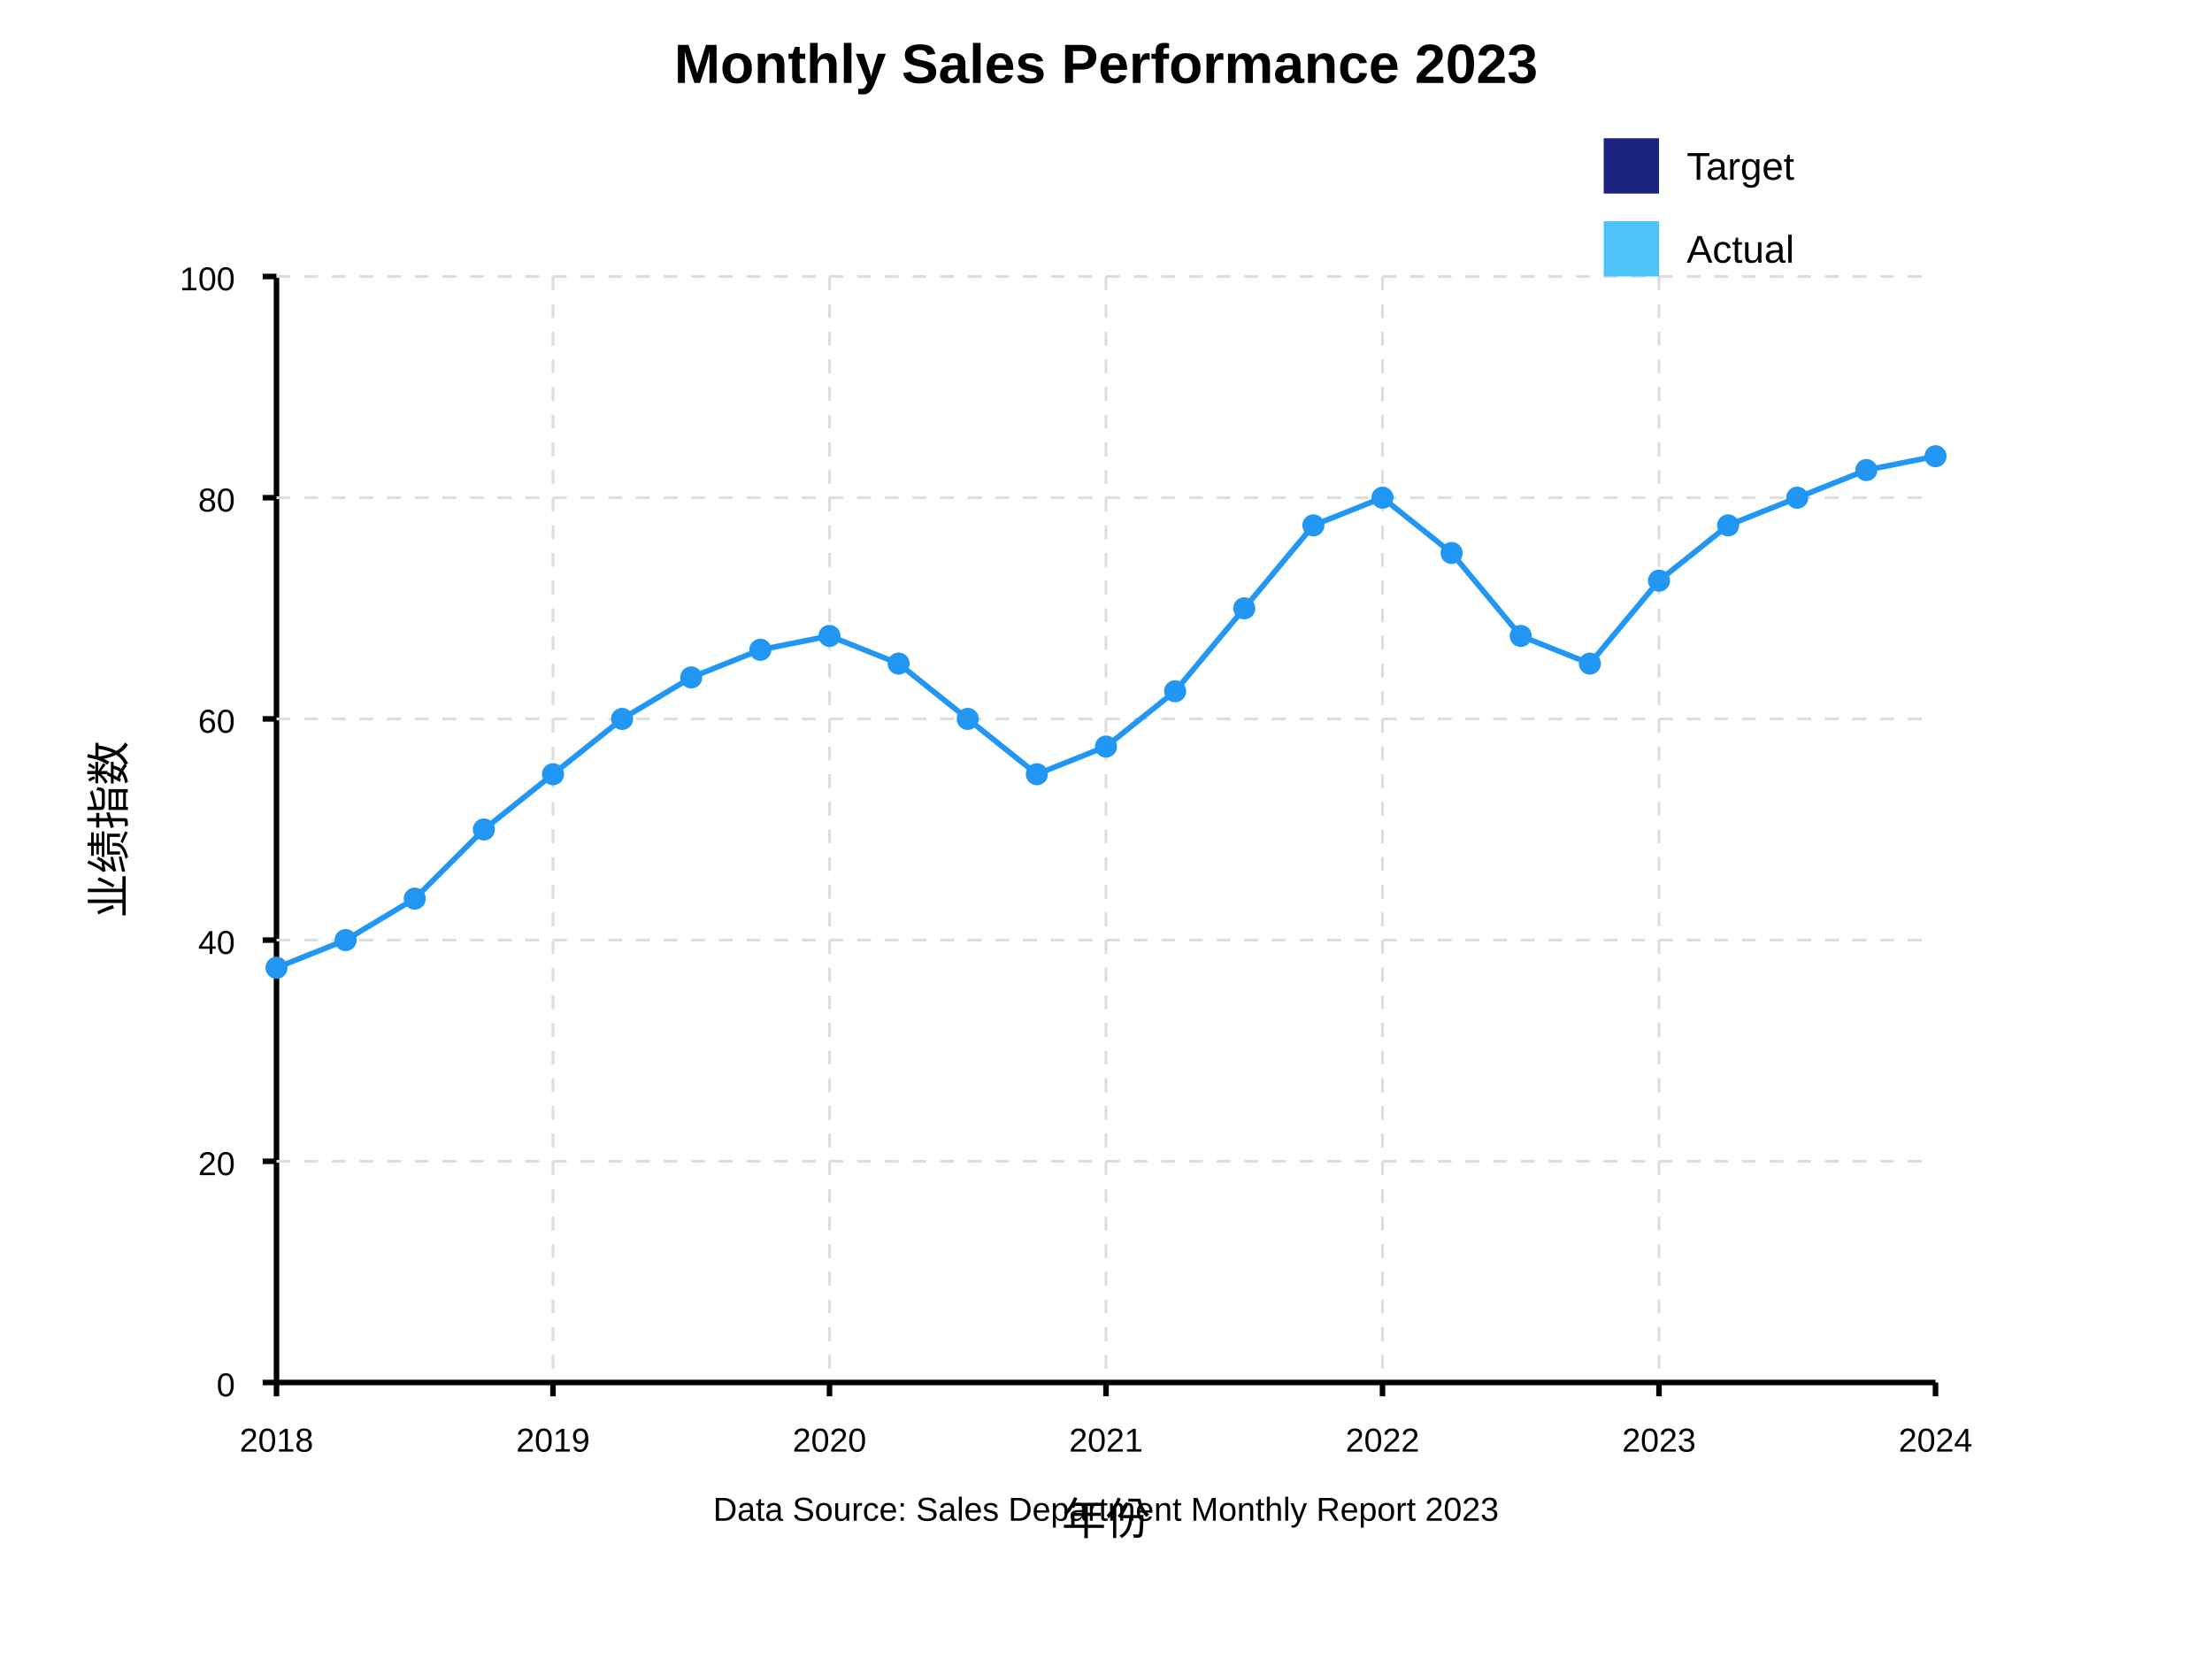
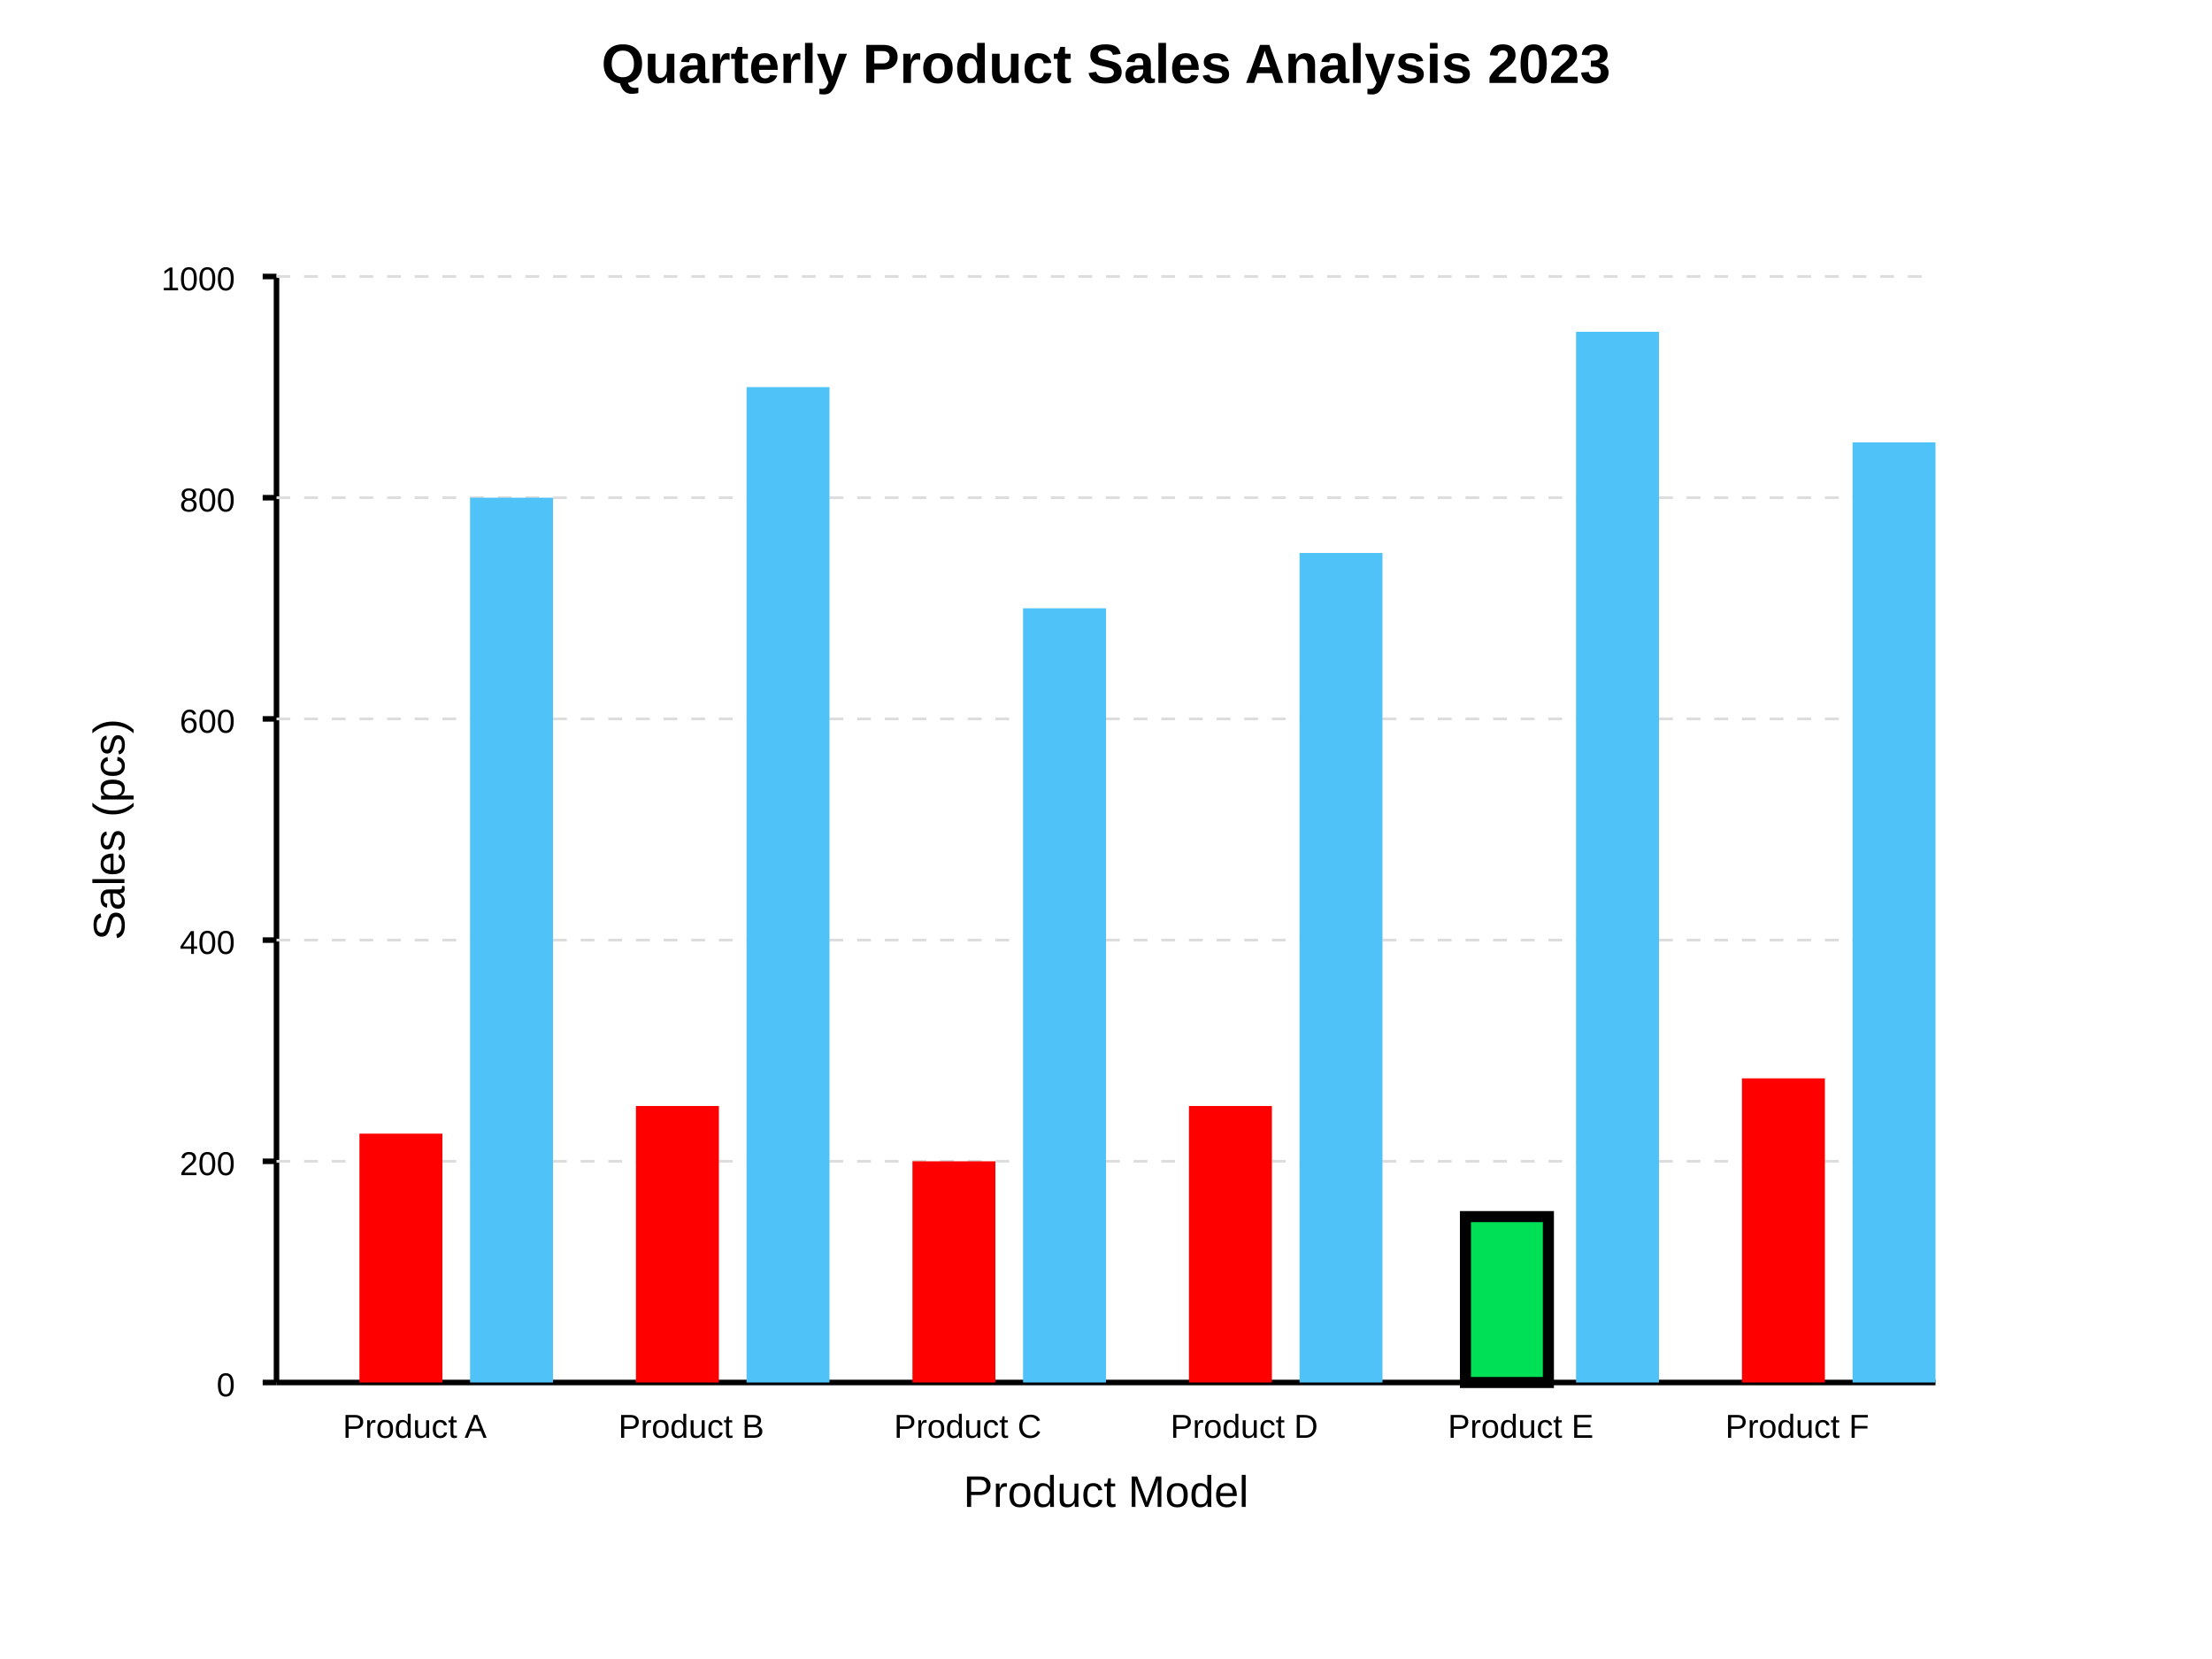
<svg xmlns="http://www.w3.org/2000/svg" height="600" id="svg" tag_name="svg" version="1.1" width="800">
-   <text font-family="Arial" font-size="20" font-weight="bold" id="text_18" tag_name="svg/text_18" text-anchor="middle" x="400" y="30">
-     Monthly Sales Performance 2023
+   <text font-family="Arial" font-size="20" font-weight="bold" id="text_14" tag_name="svg/text_14" text-anchor="middle" x="400" y="30">
+     Quarterly Product Sales Analysis 2023
  </text>
-   <line id="line_24" stroke="black" stroke-width="2" tag_name="svg/line_24" x1="100" x2="700" y1="500" y2="500" />
-   <line id="line_23" stroke="black" stroke-width="2" tag_name="svg/line_23" x1="100" x2="100" y1="500" y2="100" />
-   <line id="line_22" stroke="black" stroke-width="2" tag_name="svg/line_22" x1="100" x2="100" y1="500" y2="505" />
-   <text font-family="Arial" font-size="12" id="text_17" tag_name="svg/text_17" text-anchor="middle" x="100" y="525">
-     2018
-   </text>
-   <line id="line_21" stroke="black" stroke-width="2" tag_name="svg/line_21" x1="200" x2="200" y1="500" y2="505" />
-   <text font-family="Arial" font-size="12" id="text_16" tag_name="svg/text_16" text-anchor="middle" x="200" y="525">
-     2019
-   </text>
-   <line id="line_20" stroke="black" stroke-width="2" tag_name="svg/line_20" x1="300" x2="300" y1="500" y2="505" />
-   <text font-family="Arial" font-size="12" id="text_15" tag_name="svg/text_15" text-anchor="middle" x="300" y="525">
-     2020
-   </text>
-   <line id="line_19" stroke="black" stroke-width="2" tag_name="svg/line_19" x1="400" x2="400" y1="500" y2="505" />
-   <text font-family="Arial" font-size="12" id="text_14" tag_name="svg/text_14" text-anchor="middle" x="400" y="525">
-     2021
-   </text>
-   <line id="line_18" stroke="black" stroke-width="2" tag_name="svg/line_18" x1="500" x2="500" y1="500" y2="505" />
-   <text font-family="Arial" font-size="12" id="text_13" tag_name="svg/text_13" text-anchor="middle" x="500" y="525">
-     2022
-   </text>
-   <line id="line_17" stroke="black" stroke-width="2" tag_name="svg/line_17" x1="600" x2="600" y1="500" y2="505" />
-   <text font-family="Arial" font-size="12" id="text_12" tag_name="svg/text_12" text-anchor="middle" x="600" y="525">
-     2023
-   </text>
-   <line id="line_16" stroke="black" stroke-width="2" tag_name="svg/line_16" x1="700" x2="700" y1="500" y2="505" />
-   <text font-family="Arial" font-size="12" id="text_11" tag_name="svg/text_11" text-anchor="middle" x="700" y="525">
-     2024
-   </text>
-   <line id="line_15" stroke="black" stroke-width="2" tag_name="svg/line_15" x1="95" x2="100" y1="500" y2="500" />
-   <text font-family="Arial" font-size="12" id="text_10" tag_name="svg/text_10" text-anchor="end" x="85" y="505">
+   <line id="line_12" stroke="black" stroke-width="2" tag_name="svg/line_12" x1="100" x2="700" y1="500" y2="500" />
+   <line id="line_11" stroke="black" stroke-width="2" tag_name="svg/line_11" x1="100" x2="100" y1="500" y2="100" />
+   <line id="line_10" stroke="black" stroke-width="2" tag_name="svg/line_10" x1="95" x2="100" y1="500" y2="500" />
+   <text font-family="Arial" font-size="12" id="text_13" tag_name="svg/text_13" text-anchor="end" x="85" y="505">
    0
  </text>
-   <line id="line_14" stroke="black" stroke-width="2" tag_name="svg/line_14" x1="95" x2="100" y1="420" y2="420" />
-   <text font-family="Arial" font-size="12" id="text_9" tag_name="svg/text_9" text-anchor="end" x="85" y="425">
-     20
+   <line id="line_9" stroke="black" stroke-width="2" tag_name="svg/line_9" x1="95" x2="100" y1="420" y2="420" />
+   <text font-family="Arial" font-size="12" id="text_12" tag_name="svg/text_12" text-anchor="end" x="85" y="425">
+     200
  </text>
-   <line id="line_13" stroke="black" stroke-width="2" tag_name="svg/line_13" x1="95" x2="100" y1="340" y2="340" />
-   <text font-family="Arial" font-size="12" id="text_8" tag_name="svg/text_8" text-anchor="end" x="85" y="345">
-     40
+   <line id="line_8" stroke="black" stroke-width="2" tag_name="svg/line_8" x1="95" x2="100" y1="340" y2="340" />
+   <text font-family="Arial" font-size="12" id="text_11" tag_name="svg/text_11" text-anchor="end" x="85" y="345">
+     400
  </text>
-   <line id="line_12" stroke="black" stroke-width="2" tag_name="svg/line_12" x1="95" x2="100" y1="260" y2="260" />
-   <text font-family="Arial" font-size="12" id="text_7" tag_name="svg/text_7" text-anchor="end" x="85" y="265">
-     60
+   <line id="line_7" stroke="black" stroke-width="2" tag_name="svg/line_7" x1="95" x2="100" y1="260" y2="260" />
+   <text font-family="Arial" font-size="12" id="text_10" tag_name="svg/text_10" text-anchor="end" x="85" y="265">
+     600
  </text>
-   <line id="line_11" stroke="black" stroke-width="2" tag_name="svg/line_11" x1="95" x2="100" y1="180" y2="180" />
-   <text font-family="Arial" font-size="12" id="text_6" tag_name="svg/text_6" text-anchor="end" x="85" y="185">
-     80
+   <line id="line_6" stroke="black" stroke-width="2" tag_name="svg/line_6" x1="95" x2="100" y1="180" y2="180" />
+   <text font-family="Arial" font-size="12" id="text_9" tag_name="svg/text_9" text-anchor="end" x="85" y="185">
+     800
  </text>
-   <line id="line_10" stroke="black" stroke-width="2" tag_name="svg/line_10" x1="95" x2="100" y1="100" y2="100" />
-   <text font-family="Arial" font-size="12" id="text_5" tag_name="svg/text_5" text-anchor="end" x="85" y="105">
-     100
-   </text>
-   <text font-family="Arial" font-size="16" id="text_4" tag_name="svg/text_4" text-anchor="middle" x="400" y="555">
-     年份
-   </text>
-   <text font-family="Arial" font-size="16" id="text_3" tag_name="svg/text_3" text-anchor="middle" transform="rotate(-90, 45, 300)" x="45" y="300">
-     业绩指数
+   <line id="line_5" stroke="black" stroke-width="2" tag_name="svg/line_5" x1="95" x2="100" y1="100" y2="100" />
+   <text font-family="Arial" font-size="12" id="text_8" tag_name="svg/text_8" text-anchor="end" x="85" y="105">
+     1000
  </text>
  <g id="g" stroke="#dddddd" stroke-dasharray="5,5" tag_name="svg/g">
-     <line id="line_9" tag_name="svg/g/line_9" x1="100" x2="700" y1="420" y2="420" />
-     <line id="line_8" tag_name="svg/g/line_8" x1="100" x2="700" y1="340" y2="340" />
-     <line id="line_7" tag_name="svg/g/line_7" x1="100" x2="700" y1="260" y2="260" />
-     <line id="line_6" tag_name="svg/g/line_6" x1="100" x2="700" y1="180" y2="180" />
-     <line id="line_5" tag_name="svg/g/line_5" x1="100" x2="700" y1="100" y2="100" />
-     <line id="line_4" tag_name="svg/g/line_4" x1="200" x2="200" y1="100" y2="500" />
-     <line id="line_3" tag_name="svg/g/line_3" x1="300" x2="300" y1="100" y2="500" />
-     <line id="line_2" tag_name="svg/g/line_2" x1="400" x2="400" y1="100" y2="500" />
-     <line id="line_1" tag_name="svg/g/line_1" x1="500" x2="500" y1="100" y2="500" />
-     <line id="line" tag_name="svg/g/line" x1="600" x2="600" y1="100" y2="500" />
+     <line id="line_4" tag_name="svg/g/line_4" x1="100" x2="700" y1="420" y2="420" />
+     <line id="line_3" tag_name="svg/g/line_3" x1="100" x2="700" y1="340" y2="340" />
+     <line id="line_2" tag_name="svg/g/line_2" x1="100" x2="700" y1="260" y2="260" />
+     <line id="line_1" tag_name="svg/g/line_1" x1="100" x2="700" y1="180" y2="180" />
+     <line id="line" tag_name="svg/g/line" x1="100" x2="700" y1="100" y2="100" />
  </g>
-   <polyline fill="none" id="polyline" points="         100,350          125,340          150,325          175,300          200,280          225,260          250,245          275,235          300,230          325,240          350,260          375,280          400,270          425,250          450,220          475,190          500,180          525,200          550,230          575,240          600,210          625,190          650,180          675,170          700,165" stroke="#2196F3" stroke-width="2" tag_name="svg/polyline" />
-   <circle cx="100" cy="350" fill="#2196F3" id="circle_24" r="4" tag_name="svg/circle_24" />
-   <circle cx="125" cy="340" fill="#2196F3" id="circle_23" r="4" tag_name="svg/circle_23" />
-   <circle cx="150" cy="325" fill="#2196F3" id="circle_22" r="4" tag_name="svg/circle_22" />
-   <circle cx="175" cy="300" fill="#2196F3" id="circle_21" r="4" tag_name="svg/circle_21" />
-   <circle cx="200" cy="280" fill="#2196F3" id="circle_20" r="4" tag_name="svg/circle_20" />
-   <circle cx="225" cy="260" fill="#2196F3" id="circle_19" r="4" tag_name="svg/circle_19" />
-   <circle cx="250" cy="245" fill="#2196F3" id="circle_18" r="4" tag_name="svg/circle_18" />
-   <circle cx="275" cy="235" fill="#2196F3" id="circle_17" r="4" tag_name="svg/circle_17" />
-   <circle cx="300" cy="230" fill="#2196F3" id="circle_16" r="4" tag_name="svg/circle_16" />
-   <circle cx="325" cy="240" fill="#2196F3" id="circle_15" r="4" tag_name="svg/circle_15" />
-   <circle cx="350" cy="260" fill="#2196F3" id="circle_14" r="4" tag_name="svg/circle_14" />
-   <circle cx="375" cy="280" fill="#2196F3" id="circle_13" r="4" tag_name="svg/circle_13" />
-   <circle cx="400" cy="270" fill="#2196F3" id="circle_12" r="4" tag_name="svg/circle_12" />
-   <circle cx="425" cy="250" fill="#2196F3" id="circle_11" r="4" tag_name="svg/circle_11" />
-   <circle cx="450" cy="220" fill="#2196F3" id="circle_10" r="4" tag_name="svg/circle_10" />
-   <circle cx="475" cy="190" fill="#2196F3" id="circle_9" r="4" tag_name="svg/circle_9" />
-   <circle cx="500" cy="180" fill="#2196F3" id="circle_8" r="4" tag_name="svg/circle_8" />
-   <circle cx="525" cy="200" fill="#2196F3" id="circle_7" r="4" tag_name="svg/circle_7" />
-   <circle cx="550" cy="230" fill="#2196F3" id="circle_6" r="4" tag_name="svg/circle_6" />
-   <circle cx="575" cy="240" fill="#2196F3" id="circle_5" r="4" tag_name="svg/circle_5" />
-   <circle cx="600" cy="210" fill="#2196F3" id="circle_4" r="4" tag_name="svg/circle_4" />
-   <circle cx="625" cy="190" fill="#2196F3" id="circle_3" r="4" tag_name="svg/circle_3" />
-   <circle cx="650" cy="180" fill="#2196F3" id="circle_2" r="4" tag_name="svg/circle_2" />
-   <circle cx="675" cy="170" fill="#2196F3" id="circle_1" r="4" tag_name="svg/circle_1" />
-   <circle cx="700" cy="165" fill="#2196F3" id="circle" r="4" tag_name="svg/circle" />
-   <rect fill="#1a237e" height="20" id="rect_1" tag_name="svg/rect_1" width="20" x="580" y="50" />
-   <text font-family="Arial" font-size="14" id="text_2" tag_name="svg/text_2" x="610" y="65">
-     Target
+   <text font-family="Arial" font-size="16" id="text_7" tag_name="svg/text_7" text-anchor="middle" x="400" y="545">
+     Product Model
  </text>
-   <rect fill="#4fc3f7" height="20" id="rect" tag_name="svg/rect" width="20" x="580" y="80" />
-   <text font-family="Arial" font-size="14" id="text_1" tag_name="svg/text_1" x="610" y="95">
-     Actual
+   <text font-family="Arial" font-size="16" id="text_6" tag_name="svg/text_6" text-anchor="middle" transform="rotate(-90, 45, 300)" x="45" y="300">
+     Sales (pcs)
  </text>
-   <text font-family="Arial" font-size="12" id="text" tag_name="svg/text" text-anchor="middle" x="400" y="550">
-     Data Source: Sales Department Monthly Report 2023
+   <rect class="reveliogood_2" fill="red" height="90" id="rect_11" stroke-width="2" tag_name="svg/rect_11" width="30" x="130" y="410" />
+   <rect class="reveliogood_2" fill="red" height="100" id="rect_10" stroke-width="2" tag_name="svg/rect_10" width="30" x="230" y="400" />
+   <rect class="reveliogood_2" fill="red" height="80" id="rect_9" stroke-width="2" tag_name="svg/rect_9" width="30" x="330" y="420" />
+   <rect class="reveliogood_2" fill="red" height="100" id="rect_8" stroke-width="2" tag_name="svg/rect_8" width="30" x="430" y="400" />
+   <rect class="reveliogood_2 reveliogood_3 reveliogood_4 reveliogood_5 reveliogood_6 reveliogood_7" fill="rgb(0, 224, 86)" height="60" id="rect_7" stroke="rgb(0, 0, 0)" stroke-width="4" tag_name="svg/rect_7" width="30" x="530" y="440" />
+   <rect class="reveliogood_2" fill="red" height="110" id="rect_6" stroke-width="2" tag_name="svg/rect_6" width="30" x="630" y="390" />
+   <rect class="reveliogood" fill="#4fc3f7" height="320" id="rect_5" stroke-width="2" tag_name="svg/rect_5" width="30" x="170" y="180" />
+   <rect class="reveliogood" fill="#4fc3f7" height="360" id="rect_4" stroke-width="2" tag_name="svg/rect_4" width="30" x="270" y="140" />
+   <rect class="reveliogood" fill="#4fc3f7" height="280" id="rect_3" stroke-width="2" tag_name="svg/rect_3" width="30" x="370" y="220" />
+   <rect class="reveliogood" fill="#4fc3f7" height="300" id="rect_2" stroke-width="2" tag_name="svg/rect_2" width="30" x="470" y="200" />
+   <rect class="reveliogood" fill="#4fc3f7" height="380" id="rect_1" stroke-width="2" tag_name="svg/rect_1" width="30" x="570" y="120" />
+   <rect class="reveliogood" fill="#4fc3f7" height="340" id="rect" stroke-width="2" tag_name="svg/rect" width="30" x="670" y="160" />
+   <text font-family="Arial" font-size="12" id="text_5" tag_name="svg/text_5" text-anchor="middle" x="150" y="520">
+     Product A
+   </text>
+   <text font-family="Arial" font-size="12" id="text_4" tag_name="svg/text_4" text-anchor="middle" x="250" y="520">
+     Product B
+   </text>
+   <text font-family="Arial" font-size="12" id="text_3" tag_name="svg/text_3" text-anchor="middle" x="350" y="520">
+     Product C
+   </text>
+   <text font-family="Arial" font-size="12" id="text_2" tag_name="svg/text_2" text-anchor="middle" x="450" y="520">
+     Product D
+   </text>
+   <text font-family="Arial" font-size="12" id="text_1" tag_name="svg/text_1" text-anchor="middle" x="550" y="520">
+     Product E
+   </text>
+   <text font-family="Arial" font-size="12" id="text" tag_name="svg/text" text-anchor="middle" x="650" y="520">
+     Product F
  </text>
</svg>
